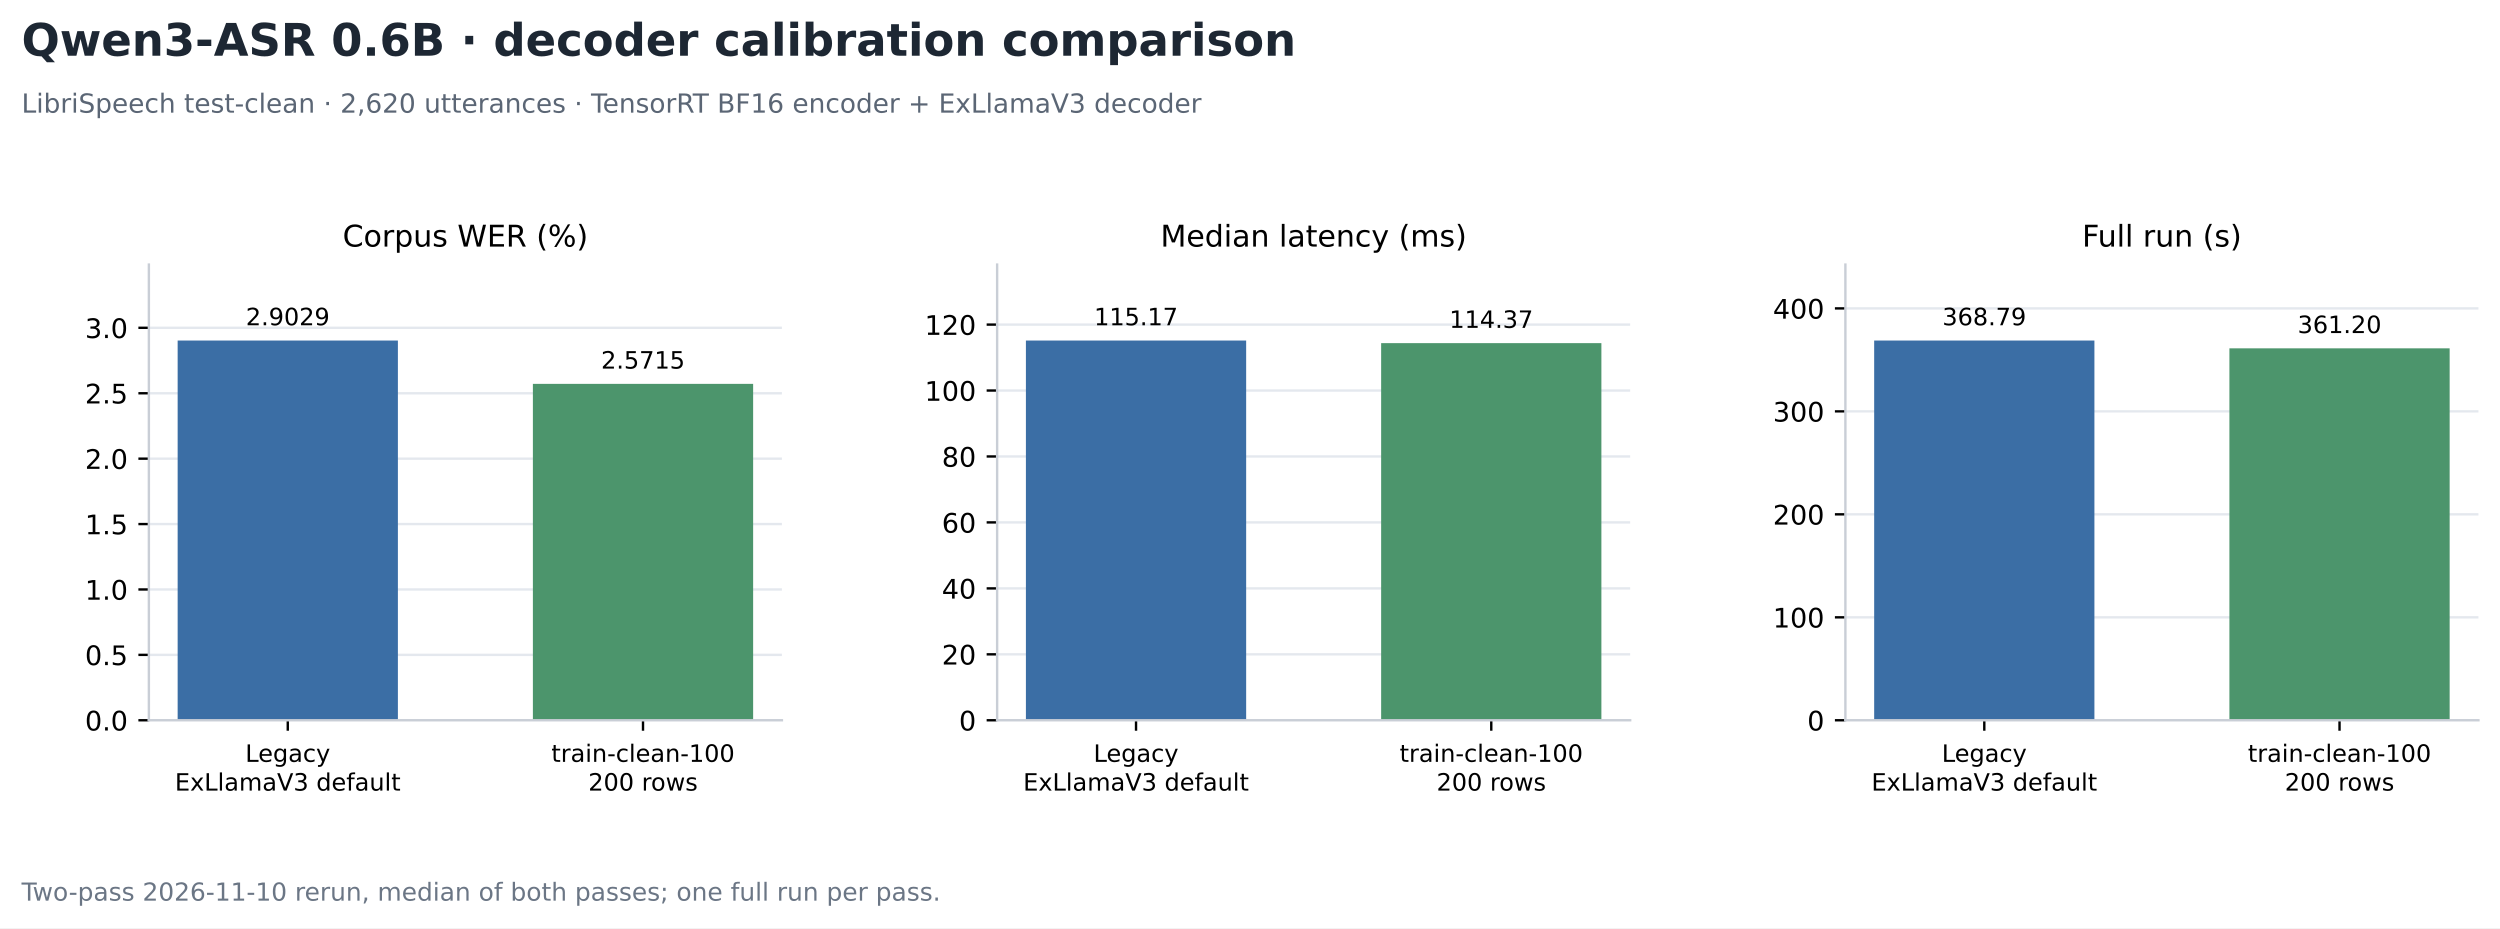
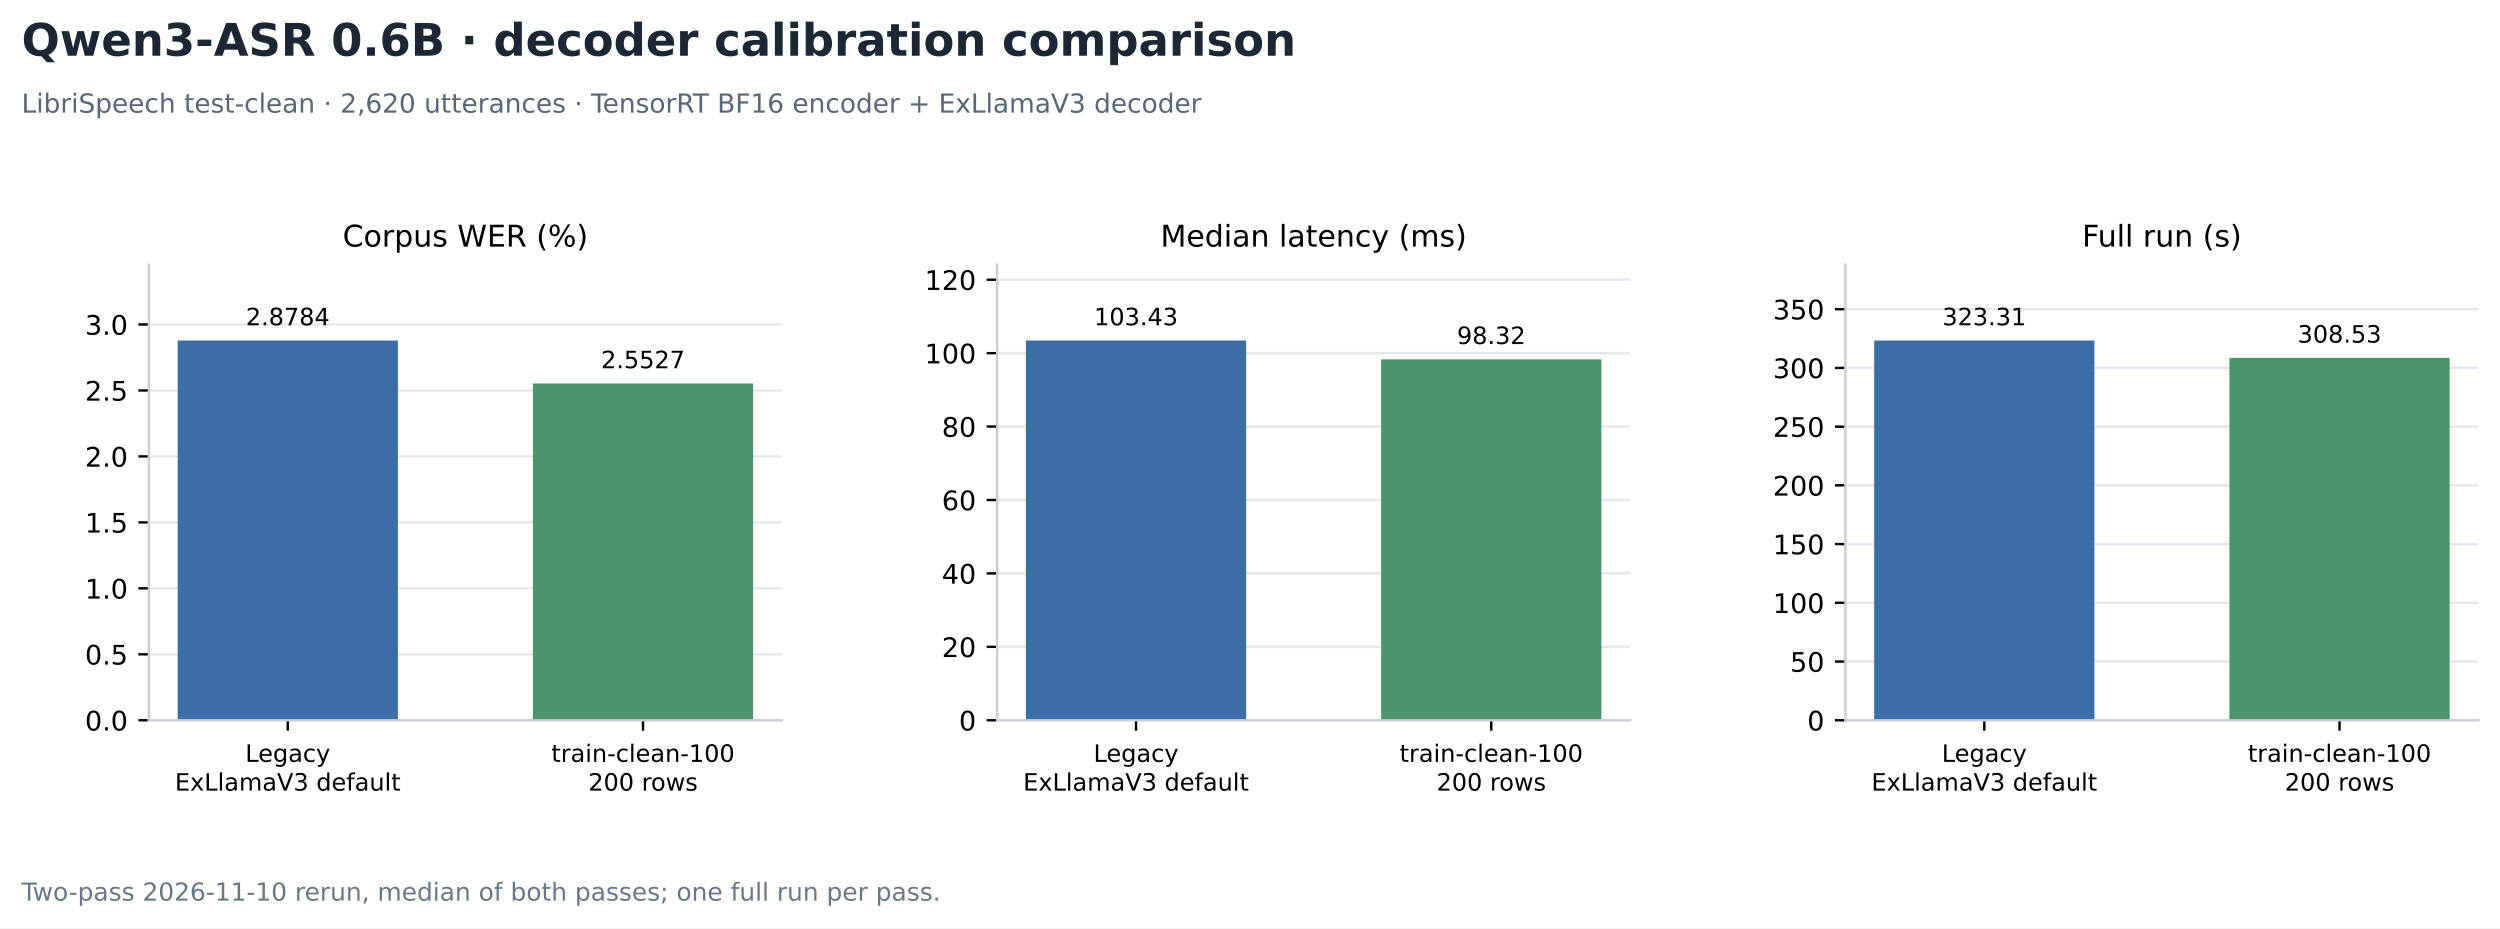
<svg xmlns="http://www.w3.org/2000/svg" xmlns:xlink="http://www.w3.org/1999/xlink" width="834.264pt" height="309.744pt" viewBox="0 0 834.264 309.744" version="1.1">
  <defs>
    <style type="text/css">*{stroke-linejoin: round; stroke-linecap: butt}</style>
  </defs>
  <g id="figure_1">
    <g id="patch_1">
      <path d="M 0 309.744 L 834.264 309.744 L 834.264 0 L 0 0 z " style="fill: #ffffff" />
    </g>
    <g id="axes_1">
      <g id="patch_2">
        <path d="M 49.68 240.358 L 260.926 240.358 L 260.926 88.294 L 49.68 88.294 z " style="fill: #ffffff" />
      </g>
      <g id="matplotlib.axis_1">
        <g id="xtick_1">
          <g id="line2d_1">
            <defs>
-               <path id="m842e6d6de3" d="M 0 0 L 0 3.5 " style="stroke: #000000; stroke-width: 0.8" />
+               <path id="m209f711068" d="M 0 0 L 0 3.5 " style="stroke: #000000; stroke-width: 0.8" />
            </defs>
            <g>
-               <use xlink:href="#m842e6d6de3" x="96.031" y="240.358" style="stroke: #000000; stroke-width: 0.8" />
+               <use xlink:href="#m209f711068" x="96.031" y="240.358" style="stroke: #000000; stroke-width: 0.8" />
            </g>
          </g>
          <g id="text_1">
            <text style="font-size: 8px; font-family: 'DejaVu Sans'" transform="translate(81.85326 254.2366)">Legacy</text>
            <text style="font-size: 8px; font-family: 'DejaVu Sans'" transform="translate(58.37013 263.8388)">ExLlamaV3 default</text>
          </g>
        </g>
        <g id="xtick_2">
          <g id="line2d_2">
            <g>
-               <use xlink:href="#m842e6d6de3" x="214.575" y="240.358" style="stroke: #000000; stroke-width: 0.8" />
+               <use xlink:href="#m209f711068" x="214.575" y="240.358" style="stroke: #000000; stroke-width: 0.8" />
            </g>
          </g>
          <g id="text_2">
            <text style="font-size: 8px; font-family: 'DejaVu Sans'" transform="translate(183.9855 254.2372)">train-clean-100</text>
            <text style="font-size: 8px; font-family: 'DejaVu Sans'" transform="translate(196.3099 263.8388)">200 rows</text>
          </g>
        </g>
      </g>
      <g id="matplotlib.axis_2">
        <g id="ytick_1">
          <g id="line2d_3">
-             <path d="M 49.68 240.358 L 260.926 240.358 " clip-path="url(#p66d7c6324b)" style="fill: none; stroke: #e4e8ee; stroke-width: 0.8; stroke-linecap: square" />
+             <path d="M 49.68 240.358 L 260.926 240.358 " clip-path="url(#p1b72253b01)" style="fill: none; stroke: #e4e8ee; stroke-width: 0.8; stroke-linecap: square" />
          </g>
          <g id="line2d_4">
            <defs>
-               <path id="m9787202236" d="M 0 0 L -3.5 0 " style="stroke: #000000; stroke-width: 0.8" />
+               <path id="m453b23e3c8" d="M 0 0 L -3.5 0 " style="stroke: #000000; stroke-width: 0.8" />
            </defs>
            <g>
-               <use xlink:href="#m9787202236" x="49.68" y="240.358" style="stroke: #000000; stroke-width: 0.8" />
+               <use xlink:href="#m453b23e3c8" x="49.68" y="240.358" style="stroke: #000000; stroke-width: 0.8" />
            </g>
          </g>
          <g id="text_3">
            <text style="font-size: 9px; font-family: 'DejaVu Sans'; text-anchor: end" x="42.68" y="243.777" transform="rotate(-0 42.68 243.7766)">0.0</text>
          </g>
        </g>
        <g id="ytick_2">
          <g id="line2d_5">
-             <path d="M 49.68 218.531 L 260.926 218.531 " clip-path="url(#p66d7c6324b)" style="fill: none; stroke: #e4e8ee; stroke-width: 0.8; stroke-linecap: square" />
+             <path d="M 49.68 218.345 L 260.926 218.345 " clip-path="url(#p1b72253b01)" style="fill: none; stroke: #e4e8ee; stroke-width: 0.8; stroke-linecap: square" />
          </g>
          <g id="line2d_6">
            <g>
-               <use xlink:href="#m9787202236" x="49.68" y="218.531" style="stroke: #000000; stroke-width: 0.8" />
+               <use xlink:href="#m453b23e3c8" x="49.68" y="218.345" style="stroke: #000000; stroke-width: 0.8" />
            </g>
          </g>
          <g id="text_4">
-             <text style="font-size: 9px; font-family: 'DejaVu Sans'; text-anchor: end" x="42.68" y="221.95" transform="rotate(-0 42.68 221.9499)">0.5</text>
+             <text style="font-size: 9px; font-family: 'DejaVu Sans'; text-anchor: end" x="42.68" y="221.764" transform="rotate(-0 42.68 221.7643)">0.5</text>
          </g>
        </g>
        <g id="ytick_3">
          <g id="line2d_7">
-             <path d="M 49.68 196.704 L 260.926 196.704 " clip-path="url(#p66d7c6324b)" style="fill: none; stroke: #e4e8ee; stroke-width: 0.8; stroke-linecap: square" />
+             <path d="M 49.68 196.333 L 260.926 196.333 " clip-path="url(#p1b72253b01)" style="fill: none; stroke: #e4e8ee; stroke-width: 0.8; stroke-linecap: square" />
          </g>
          <g id="line2d_8">
            <g>
-               <use xlink:href="#m9787202236" x="49.68" y="196.704" style="stroke: #000000; stroke-width: 0.8" />
+               <use xlink:href="#m453b23e3c8" x="49.68" y="196.333" style="stroke: #000000; stroke-width: 0.8" />
            </g>
          </g>
          <g id="text_5">
-             <text style="font-size: 9px; font-family: 'DejaVu Sans'; text-anchor: end" x="42.68" y="200.123" transform="rotate(-0 42.68 200.1231)">1.0</text>
+             <text style="font-size: 9px; font-family: 'DejaVu Sans'; text-anchor: end" x="42.68" y="199.752" transform="rotate(-0 42.68 199.752)">1.0</text>
          </g>
        </g>
        <g id="ytick_4">
          <g id="line2d_9">
-             <path d="M 49.68 174.877 L 260.926 174.877 " clip-path="url(#p66d7c6324b)" style="fill: none; stroke: #e4e8ee; stroke-width: 0.8; stroke-linecap: square" />
+             <path d="M 49.68 174.321 L 260.926 174.321 " clip-path="url(#p1b72253b01)" style="fill: none; stroke: #e4e8ee; stroke-width: 0.8; stroke-linecap: square" />
          </g>
          <g id="line2d_10">
            <g>
-               <use xlink:href="#m9787202236" x="49.68" y="174.877" style="stroke: #000000; stroke-width: 0.8" />
+               <use xlink:href="#m453b23e3c8" x="49.68" y="174.321" style="stroke: #000000; stroke-width: 0.8" />
            </g>
          </g>
          <g id="text_6">
-             <text style="font-size: 9px; font-family: 'DejaVu Sans'; text-anchor: end" x="42.68" y="178.296" transform="rotate(-0 42.68 178.2964)">1.5</text>
+             <text style="font-size: 9px; font-family: 'DejaVu Sans'; text-anchor: end" x="42.68" y="177.74" transform="rotate(-0 42.68 177.7397)">1.5</text>
          </g>
        </g>
        <g id="ytick_5">
          <g id="line2d_11">
-             <path d="M 49.68 153.051 L 260.926 153.051 " clip-path="url(#p66d7c6324b)" style="fill: none; stroke: #e4e8ee; stroke-width: 0.8; stroke-linecap: square" />
+             <path d="M 49.68 152.308 L 260.926 152.308 " clip-path="url(#p1b72253b01)" style="fill: none; stroke: #e4e8ee; stroke-width: 0.8; stroke-linecap: square" />
          </g>
          <g id="line2d_12">
            <g>
-               <use xlink:href="#m9787202236" x="49.68" y="153.051" style="stroke: #000000; stroke-width: 0.8" />
+               <use xlink:href="#m453b23e3c8" x="49.68" y="152.308" style="stroke: #000000; stroke-width: 0.8" />
            </g>
          </g>
          <g id="text_7">
-             <text style="font-size: 9px; font-family: 'DejaVu Sans'; text-anchor: end" x="42.68" y="156.47" transform="rotate(-0 42.68 156.4696)">2.0</text>
+             <text style="font-size: 9px; font-family: 'DejaVu Sans'; text-anchor: end" x="42.68" y="155.727" transform="rotate(-0 42.68 155.7273)">2.0</text>
          </g>
        </g>
        <g id="ytick_6">
          <g id="line2d_13">
-             <path d="M 49.68 131.224 L 260.926 131.224 " clip-path="url(#p66d7c6324b)" style="fill: none; stroke: #e4e8ee; stroke-width: 0.8; stroke-linecap: square" />
+             <path d="M 49.68 130.296 L 260.926 130.296 " clip-path="url(#p1b72253b01)" style="fill: none; stroke: #e4e8ee; stroke-width: 0.8; stroke-linecap: square" />
          </g>
          <g id="line2d_14">
            <g>
-               <use xlink:href="#m9787202236" x="49.68" y="131.224" style="stroke: #000000; stroke-width: 0.8" />
+               <use xlink:href="#m453b23e3c8" x="49.68" y="130.296" style="stroke: #000000; stroke-width: 0.8" />
            </g>
          </g>
          <g id="text_8">
-             <text style="font-size: 9px; font-family: 'DejaVu Sans'; text-anchor: end" x="42.68" y="134.643" transform="rotate(-0 42.68 134.6429)">2.5</text>
+             <text style="font-size: 9px; font-family: 'DejaVu Sans'; text-anchor: end" x="42.68" y="133.715" transform="rotate(-0 42.68 133.715)">2.5</text>
          </g>
        </g>
        <g id="ytick_7">
          <g id="line2d_15">
-             <path d="M 49.68 109.397 L 260.926 109.397 " clip-path="url(#p66d7c6324b)" style="fill: none; stroke: #e4e8ee; stroke-width: 0.8; stroke-linecap: square" />
+             <path d="M 49.68 108.284 L 260.926 108.284 " clip-path="url(#p1b72253b01)" style="fill: none; stroke: #e4e8ee; stroke-width: 0.8; stroke-linecap: square" />
          </g>
          <g id="line2d_16">
            <g>
-               <use xlink:href="#m9787202236" x="49.68" y="109.397" style="stroke: #000000; stroke-width: 0.8" />
+               <use xlink:href="#m453b23e3c8" x="49.68" y="108.284" style="stroke: #000000; stroke-width: 0.8" />
            </g>
          </g>
          <g id="text_9">
-             <text style="font-size: 9px; font-family: 'DejaVu Sans'; text-anchor: end" x="42.68" y="112.816" transform="rotate(-0 42.68 112.8162)">3.0</text>
+             <text style="font-size: 9px; font-family: 'DejaVu Sans'; text-anchor: end" x="42.68" y="111.703" transform="rotate(-0 42.68 111.7027)">3.0</text>
          </g>
        </g>
      </g>
      <g id="patch_3">
-         <path d="M 59.282 240.358 L 132.779 240.358 L 132.779 113.638 L 59.282 113.638 z " clip-path="url(#p66d7c6324b)" style="fill: #3b6ea5" />
+         <path d="M 59.282 240.358 L 132.779 240.358 L 132.779 113.638 L 59.282 113.638 z " clip-path="url(#p1b72253b01)" style="fill: #3b6ea5" />
      </g>
      <g id="patch_4">
-         <path d="M 177.826 240.358 L 251.324 240.358 L 251.324 128.101 L 177.826 128.101 z " clip-path="url(#p66d7c6324b)" style="fill: #4c956c" />
+         <path d="M 177.826 240.358 L 251.324 240.358 L 251.324 127.975 L 177.826 127.975 z " clip-path="url(#p1b72253b01)" style="fill: #4c956c" />
      </g>
      <g id="patch_5">
        <path d="M 49.68 240.358 L 49.68 88.294 " style="fill: none; stroke: #c9ced6; stroke-width: 0.8; stroke-linejoin: miter; stroke-linecap: square" />
      </g>
      <g id="patch_6">
        <path d="M 49.68 240.358 L 260.926 240.358 " style="fill: none; stroke: #c9ced6; stroke-width: 0.8; stroke-linejoin: miter; stroke-linecap: square" />
      </g>
      <g id="text_10">
-         <text style="font-size: 8px; font-family: 'DejaVu Sans'; text-anchor: middle" x="96.031" y="108.548" transform="rotate(-0 96.03076 108.5478)">2.9029</text>
+         <text style="font-size: 8px; font-family: 'DejaVu Sans'; text-anchor: middle" x="96.031" y="108.548" transform="rotate(-0 96.03076 108.5478)">2.8784</text>
      </g>
      <g id="text_11">
-         <text style="font-size: 8px; font-family: 'DejaVu Sans'; text-anchor: middle" x="214.575" y="123.011" transform="rotate(-0 214.5749 123.0113)">2.5715</text>
+         <text style="font-size: 8px; font-family: 'DejaVu Sans'; text-anchor: middle" x="214.575" y="122.886" transform="rotate(-0 214.5749 122.8856)">2.5527</text>
      </g>
      <g id="text_12">
        <text style="font-size: 10px; font-family: 'DejaVu Sans'; text-anchor: middle" x="155.303" y="82.294" transform="rotate(-0 155.3028 82.29366)">Corpus WER (%)</text>
      </g>
    </g>
    <g id="axes_2">
      <g id="patch_7">
        <path d="M 332.749 240.358 L 543.995 240.358 L 543.995 88.294 L 332.749 88.294 z " style="fill: #ffffff" />
      </g>
      <g id="matplotlib.axis_3">
        <g id="xtick_3">
          <g id="line2d_17">
            <g>
-               <use xlink:href="#m842e6d6de3" x="379.1" y="240.358" style="stroke: #000000; stroke-width: 0.8" />
+               <use xlink:href="#m209f711068" x="379.1" y="240.358" style="stroke: #000000; stroke-width: 0.8" />
            </g>
          </g>
          <g id="text_13">
            <text style="font-size: 8px; font-family: 'DejaVu Sans'" transform="translate(364.9224 254.2366)">Legacy</text>
            <text style="font-size: 8px; font-family: 'DejaVu Sans'" transform="translate(341.4393 263.8388)">ExLlamaV3 default</text>
          </g>
        </g>
        <g id="xtick_4">
          <g id="line2d_18">
            <g>
-               <use xlink:href="#m842e6d6de3" x="497.644" y="240.358" style="stroke: #000000; stroke-width: 0.8" />
+               <use xlink:href="#m209f711068" x="497.644" y="240.358" style="stroke: #000000; stroke-width: 0.8" />
            </g>
          </g>
          <g id="text_14">
            <text style="font-size: 8px; font-family: 'DejaVu Sans'" transform="translate(467.0547 254.2372)">train-clean-100</text>
            <text style="font-size: 8px; font-family: 'DejaVu Sans'" transform="translate(479.3791 263.8388)">200 rows</text>
          </g>
        </g>
      </g>
      <g id="matplotlib.axis_4">
        <g id="ytick_8">
          <g id="line2d_19">
-             <path d="M 332.749 240.358 L 543.995 240.358 " clip-path="url(#p8035ff2b2f)" style="fill: none; stroke: #e4e8ee; stroke-width: 0.8; stroke-linecap: square" />
+             <path d="M 332.749 240.358 L 543.995 240.358 " clip-path="url(#pe6ce6348a6)" style="fill: none; stroke: #e4e8ee; stroke-width: 0.8; stroke-linecap: square" />
          </g>
          <g id="line2d_20">
            <g>
-               <use xlink:href="#m9787202236" x="332.749" y="240.358" style="stroke: #000000; stroke-width: 0.8" />
+               <use xlink:href="#m453b23e3c8" x="332.749" y="240.358" style="stroke: #000000; stroke-width: 0.8" />
            </g>
          </g>
          <g id="text_15">
            <text style="font-size: 9px; font-family: 'DejaVu Sans'; text-anchor: end" x="325.749" y="243.777" transform="rotate(-0 325.7492 243.7766)">0</text>
          </g>
        </g>
        <g id="ytick_9">
          <g id="line2d_21">
-             <path d="M 332.749 218.351 L 543.995 218.351 " clip-path="url(#p8035ff2b2f)" style="fill: none; stroke: #e4e8ee; stroke-width: 0.8; stroke-linecap: square" />
+             <path d="M 332.749 215.855 L 543.995 215.855 " clip-path="url(#pe6ce6348a6)" style="fill: none; stroke: #e4e8ee; stroke-width: 0.8; stroke-linecap: square" />
          </g>
          <g id="line2d_22">
            <g>
-               <use xlink:href="#m9787202236" x="332.749" y="218.351" style="stroke: #000000; stroke-width: 0.8" />
+               <use xlink:href="#m453b23e3c8" x="332.749" y="215.855" style="stroke: #000000; stroke-width: 0.8" />
            </g>
          </g>
          <g id="text_16">
-             <text style="font-size: 9px; font-family: 'DejaVu Sans'; text-anchor: end" x="325.749" y="221.77" transform="rotate(-0 325.7492 221.7699)">20</text>
+             <text style="font-size: 9px; font-family: 'DejaVu Sans'; text-anchor: end" x="325.749" y="219.274" transform="rotate(-0 325.7492 219.2738)">20</text>
          </g>
        </g>
        <g id="ytick_10">
          <g id="line2d_23">
-             <path d="M 332.749 196.344 L 543.995 196.344 " clip-path="url(#p8035ff2b2f)" style="fill: none; stroke: #e4e8ee; stroke-width: 0.8; stroke-linecap: square" />
+             <path d="M 332.749 191.352 L 543.995 191.352 " clip-path="url(#pe6ce6348a6)" style="fill: none; stroke: #e4e8ee; stroke-width: 0.8; stroke-linecap: square" />
          </g>
          <g id="line2d_24">
            <g>
-               <use xlink:href="#m9787202236" x="332.749" y="196.344" style="stroke: #000000; stroke-width: 0.8" />
+               <use xlink:href="#m453b23e3c8" x="332.749" y="191.352" style="stroke: #000000; stroke-width: 0.8" />
            </g>
          </g>
          <g id="text_17">
-             <text style="font-size: 9px; font-family: 'DejaVu Sans'; text-anchor: end" x="325.749" y="199.763" transform="rotate(-0 325.7492 199.7633)">40</text>
+             <text style="font-size: 9px; font-family: 'DejaVu Sans'; text-anchor: end" x="325.749" y="194.771" transform="rotate(-0 325.7492 194.771)">40</text>
          </g>
        </g>
        <g id="ytick_11">
          <g id="line2d_25">
-             <path d="M 332.749 174.338 L 543.995 174.338 " clip-path="url(#p8035ff2b2f)" style="fill: none; stroke: #e4e8ee; stroke-width: 0.8; stroke-linecap: square" />
+             <path d="M 332.749 166.849 L 543.995 166.849 " clip-path="url(#pe6ce6348a6)" style="fill: none; stroke: #e4e8ee; stroke-width: 0.8; stroke-linecap: square" />
          </g>
          <g id="line2d_26">
            <g>
-               <use xlink:href="#m9787202236" x="332.749" y="174.338" style="stroke: #000000; stroke-width: 0.8" />
+               <use xlink:href="#m453b23e3c8" x="332.749" y="166.849" style="stroke: #000000; stroke-width: 0.8" />
            </g>
          </g>
          <g id="text_18">
-             <text style="font-size: 9px; font-family: 'DejaVu Sans'; text-anchor: end" x="325.749" y="177.757" transform="rotate(-0 325.7492 177.7566)">60</text>
+             <text style="font-size: 9px; font-family: 'DejaVu Sans'; text-anchor: end" x="325.749" y="170.268" transform="rotate(-0 325.7492 170.2682)">60</text>
          </g>
        </g>
        <g id="ytick_12">
          <g id="line2d_27">
-             <path d="M 332.749 152.331 L 543.995 152.331 " clip-path="url(#p8035ff2b2f)" style="fill: none; stroke: #e4e8ee; stroke-width: 0.8; stroke-linecap: square" />
+             <path d="M 332.749 142.346 L 543.995 142.346 " clip-path="url(#pe6ce6348a6)" style="fill: none; stroke: #e4e8ee; stroke-width: 0.8; stroke-linecap: square" />
          </g>
          <g id="line2d_28">
            <g>
-               <use xlink:href="#m9787202236" x="332.749" y="152.331" style="stroke: #000000; stroke-width: 0.8" />
+               <use xlink:href="#m453b23e3c8" x="332.749" y="142.346" style="stroke: #000000; stroke-width: 0.8" />
            </g>
          </g>
          <g id="text_19">
-             <text style="font-size: 9px; font-family: 'DejaVu Sans'; text-anchor: end" x="325.749" y="155.75" transform="rotate(-0 325.7492 155.75)">80</text>
+             <text style="font-size: 9px; font-family: 'DejaVu Sans'; text-anchor: end" x="325.749" y="145.765" transform="rotate(-0 325.7492 145.7654)">80</text>
          </g>
        </g>
        <g id="ytick_13">
          <g id="line2d_29">
-             <path d="M 332.749 130.324 L 543.995 130.324 " clip-path="url(#p8035ff2b2f)" style="fill: none; stroke: #e4e8ee; stroke-width: 0.8; stroke-linecap: square" />
+             <path d="M 332.749 117.844 L 543.995 117.844 " clip-path="url(#pe6ce6348a6)" style="fill: none; stroke: #e4e8ee; stroke-width: 0.8; stroke-linecap: square" />
          </g>
          <g id="line2d_30">
            <g>
-               <use xlink:href="#m9787202236" x="332.749" y="130.324" style="stroke: #000000; stroke-width: 0.8" />
+               <use xlink:href="#m453b23e3c8" x="332.749" y="117.844" style="stroke: #000000; stroke-width: 0.8" />
            </g>
          </g>
          <g id="text_20">
-             <text style="font-size: 9px; font-family: 'DejaVu Sans'; text-anchor: end" x="325.749" y="133.743" transform="rotate(-0 325.7492 133.7433)">100</text>
+             <text style="font-size: 9px; font-family: 'DejaVu Sans'; text-anchor: end" x="325.749" y="121.263" transform="rotate(-0 325.7492 121.2626)">100</text>
          </g>
        </g>
        <g id="ytick_14">
          <g id="line2d_31">
-             <path d="M 332.749 108.318 L 543.995 108.318 " clip-path="url(#p8035ff2b2f)" style="fill: none; stroke: #e4e8ee; stroke-width: 0.8; stroke-linecap: square" />
+             <path d="M 332.749 93.341 L 543.995 93.341 " clip-path="url(#pe6ce6348a6)" style="fill: none; stroke: #e4e8ee; stroke-width: 0.8; stroke-linecap: square" />
          </g>
          <g id="line2d_32">
            <g>
-               <use xlink:href="#m9787202236" x="332.749" y="108.318" style="stroke: #000000; stroke-width: 0.8" />
+               <use xlink:href="#m453b23e3c8" x="332.749" y="93.341" style="stroke: #000000; stroke-width: 0.8" />
            </g>
          </g>
          <g id="text_21">
-             <text style="font-size: 9px; font-family: 'DejaVu Sans'; text-anchor: end" x="325.749" y="111.737" transform="rotate(-0 325.7492 111.7366)">120</text>
+             <text style="font-size: 9px; font-family: 'DejaVu Sans'; text-anchor: end" x="325.749" y="96.76" transform="rotate(-0 325.7492 96.75983)">120</text>
          </g>
        </g>
      </g>
      <g id="patch_8">
-         <path d="M 342.351 240.358 L 415.849 240.358 L 415.849 113.638 L 342.351 113.638 z " clip-path="url(#p8035ff2b2f)" style="fill: #3b6ea5" />
+         <path d="M 342.351 240.358 L 415.849 240.358 L 415.849 113.638 L 342.351 113.638 z " clip-path="url(#pe6ce6348a6)" style="fill: #3b6ea5" />
      </g>
      <g id="patch_9">
-         <path d="M 460.895 240.358 L 534.393 240.358 L 534.393 114.512 L 460.895 114.512 z " clip-path="url(#p8035ff2b2f)" style="fill: #4c956c" />
+         <path d="M 460.895 240.358 L 534.393 240.358 L 534.393 119.902 L 460.895 119.902 z " clip-path="url(#pe6ce6348a6)" style="fill: #4c956c" />
      </g>
      <g id="patch_10">
        <path d="M 332.749 240.358 L 332.749 88.294 " style="fill: none; stroke: #c9ced6; stroke-width: 0.8; stroke-linejoin: miter; stroke-linecap: square" />
      </g>
      <g id="patch_11">
        <path d="M 332.749 240.358 L 543.995 240.358 " style="fill: none; stroke: #c9ced6; stroke-width: 0.8; stroke-linejoin: miter; stroke-linecap: square" />
      </g>
      <g id="text_22">
-         <text style="font-size: 8px; font-family: 'DejaVu Sans'; text-anchor: middle" x="379.1" y="108.548" transform="rotate(-0 379.0999 108.5478)">115.17</text>
+         <text style="font-size: 8px; font-family: 'DejaVu Sans'; text-anchor: middle" x="379.1" y="108.548" transform="rotate(-0 379.0999 108.5478)">103.43</text>
      </g>
      <g id="text_23">
-         <text style="font-size: 8px; font-family: 'DejaVu Sans'; text-anchor: middle" x="497.644" y="109.422" transform="rotate(-0 497.6441 109.4217)">114.37</text>
+         <text style="font-size: 8px; font-family: 'DejaVu Sans'; text-anchor: middle" x="497.644" y="114.812" transform="rotate(-0 497.6441 114.8122)">98.32</text>
      </g>
      <g id="text_24">
        <text style="font-size: 10px; font-family: 'DejaVu Sans'; text-anchor: middle" x="438.372" y="82.294" transform="rotate(-0 438.372 82.29366)">Median latency (ms)</text>
      </g>
    </g>
    <g id="axes_3">
      <g id="patch_12">
        <path d="M 615.818 240.358 L 827.064 240.358 L 827.064 88.294 L 615.818 88.294 z " style="fill: #ffffff" />
      </g>
      <g id="matplotlib.axis_5">
        <g id="xtick_5">
          <g id="line2d_33">
            <g>
-               <use xlink:href="#m842e6d6de3" x="662.169" y="240.358" style="stroke: #000000; stroke-width: 0.8" />
+               <use xlink:href="#m209f711068" x="662.169" y="240.358" style="stroke: #000000; stroke-width: 0.8" />
            </g>
          </g>
          <g id="text_25">
            <text style="font-size: 8px; font-family: 'DejaVu Sans'" transform="translate(647.9916 254.2366)">Legacy</text>
            <text style="font-size: 8px; font-family: 'DejaVu Sans'" transform="translate(624.5085 263.8388)">ExLlamaV3 default</text>
          </g>
        </g>
        <g id="xtick_6">
          <g id="line2d_34">
            <g>
-               <use xlink:href="#m842e6d6de3" x="780.713" y="240.358" style="stroke: #000000; stroke-width: 0.8" />
+               <use xlink:href="#m209f711068" x="780.713" y="240.358" style="stroke: #000000; stroke-width: 0.8" />
            </g>
          </g>
          <g id="text_26">
            <text style="font-size: 8px; font-family: 'DejaVu Sans'" transform="translate(750.1239 254.2372)">train-clean-100</text>
            <text style="font-size: 8px; font-family: 'DejaVu Sans'" transform="translate(762.4482 263.8388)">200 rows</text>
          </g>
        </g>
      </g>
      <g id="matplotlib.axis_6">
        <g id="ytick_15">
          <g id="line2d_35">
-             <path d="M 615.818 240.358 L 827.064 240.358 " clip-path="url(#p02fed8611b)" style="fill: none; stroke: #e4e8ee; stroke-width: 0.8; stroke-linecap: square" />
+             <path d="M 615.818 240.358 L 827.064 240.358 " clip-path="url(#pd98b3d95e8)" style="fill: none; stroke: #e4e8ee; stroke-width: 0.8; stroke-linecap: square" />
          </g>
          <g id="line2d_36">
            <g>
-               <use xlink:href="#m9787202236" x="615.818" y="240.358" style="stroke: #000000; stroke-width: 0.8" />
+               <use xlink:href="#m453b23e3c8" x="615.818" y="240.358" style="stroke: #000000; stroke-width: 0.8" />
            </g>
          </g>
          <g id="text_27">
            <text style="font-size: 9px; font-family: 'DejaVu Sans'; text-anchor: end" x="608.818" y="243.777" transform="rotate(-0 608.8183 243.7766)">0</text>
          </g>
        </g>
        <g id="ytick_16">
          <g id="line2d_37">
-             <path d="M 615.818 205.997 L 827.064 205.997 " clip-path="url(#p02fed8611b)" style="fill: none; stroke: #e4e8ee; stroke-width: 0.8; stroke-linecap: square" />
+             <path d="M 615.818 220.76 L 827.064 220.76 " clip-path="url(#pd98b3d95e8)" style="fill: none; stroke: #e4e8ee; stroke-width: 0.8; stroke-linecap: square" />
          </g>
          <g id="line2d_38">
            <g>
-               <use xlink:href="#m9787202236" x="615.818" y="205.997" style="stroke: #000000; stroke-width: 0.8" />
+               <use xlink:href="#m453b23e3c8" x="615.818" y="220.76" style="stroke: #000000; stroke-width: 0.8" />
            </g>
          </g>
          <g id="text_28">
-             <text style="font-size: 9px; font-family: 'DejaVu Sans'; text-anchor: end" x="608.818" y="209.416" transform="rotate(-0 608.8183 209.4159)">100</text>
+             <text style="font-size: 9px; font-family: 'DejaVu Sans'; text-anchor: end" x="608.818" y="224.179" transform="rotate(-0 608.8183 224.1792)">50</text>
          </g>
        </g>
        <g id="ytick_17">
          <g id="line2d_39">
-             <path d="M 615.818 171.636 L 827.064 171.636 " clip-path="url(#p02fed8611b)" style="fill: none; stroke: #e4e8ee; stroke-width: 0.8; stroke-linecap: square" />
+             <path d="M 615.818 201.163 L 827.064 201.163 " clip-path="url(#pd98b3d95e8)" style="fill: none; stroke: #e4e8ee; stroke-width: 0.8; stroke-linecap: square" />
          </g>
          <g id="line2d_40">
            <g>
-               <use xlink:href="#m9787202236" x="615.818" y="171.636" style="stroke: #000000; stroke-width: 0.8" />
+               <use xlink:href="#m453b23e3c8" x="615.818" y="201.163" style="stroke: #000000; stroke-width: 0.8" />
            </g>
          </g>
          <g id="text_29">
-             <text style="font-size: 9px; font-family: 'DejaVu Sans'; text-anchor: end" x="608.818" y="175.055" transform="rotate(-0 608.8183 175.0552)">200</text>
+             <text style="font-size: 9px; font-family: 'DejaVu Sans'; text-anchor: end" x="608.818" y="204.582" transform="rotate(-0 608.8183 204.5818)">100</text>
          </g>
        </g>
        <g id="ytick_18">
          <g id="line2d_41">
-             <path d="M 615.818 137.276 L 827.064 137.276 " clip-path="url(#p02fed8611b)" style="fill: none; stroke: #e4e8ee; stroke-width: 0.8; stroke-linecap: square" />
+             <path d="M 615.818 181.566 L 827.064 181.566 " clip-path="url(#pd98b3d95e8)" style="fill: none; stroke: #e4e8ee; stroke-width: 0.8; stroke-linecap: square" />
          </g>
          <g id="line2d_42">
            <g>
-               <use xlink:href="#m9787202236" x="615.818" y="137.276" style="stroke: #000000; stroke-width: 0.8" />
+               <use xlink:href="#m453b23e3c8" x="615.818" y="181.566" style="stroke: #000000; stroke-width: 0.8" />
            </g>
          </g>
          <g id="text_30">
-             <text style="font-size: 9px; font-family: 'DejaVu Sans'; text-anchor: end" x="608.818" y="140.694" transform="rotate(-0 608.8183 140.6945)">300</text>
+             <text style="font-size: 9px; font-family: 'DejaVu Sans'; text-anchor: end" x="608.818" y="184.984" transform="rotate(-0 608.8183 184.9845)">150</text>
          </g>
        </g>
        <g id="ytick_19">
          <g id="line2d_43">
-             <path d="M 615.818 102.915 L 827.064 102.915 " clip-path="url(#p02fed8611b)" style="fill: none; stroke: #e4e8ee; stroke-width: 0.8; stroke-linecap: square" />
+             <path d="M 615.818 161.968 L 827.064 161.968 " clip-path="url(#pd98b3d95e8)" style="fill: none; stroke: #e4e8ee; stroke-width: 0.8; stroke-linecap: square" />
          </g>
          <g id="line2d_44">
            <g>
-               <use xlink:href="#m9787202236" x="615.818" y="102.915" style="stroke: #000000; stroke-width: 0.8" />
+               <use xlink:href="#m453b23e3c8" x="615.818" y="161.968" style="stroke: #000000; stroke-width: 0.8" />
            </g>
          </g>
          <g id="text_31">
-             <text style="font-size: 9px; font-family: 'DejaVu Sans'; text-anchor: end" x="608.818" y="106.334" transform="rotate(-0 608.8183 106.3338)">400</text>
+             <text style="font-size: 9px; font-family: 'DejaVu Sans'; text-anchor: end" x="608.818" y="165.387" transform="rotate(-0 608.8183 165.3871)">200</text>
+           </g>
+         </g>
+         <g id="ytick_20">
+           <g id="line2d_45">
+             <path d="M 615.818 142.371 L 827.064 142.371 " clip-path="url(#pd98b3d95e8)" style="fill: none; stroke: #e4e8ee; stroke-width: 0.8; stroke-linecap: square" />
+           </g>
+           <g id="line2d_46">
+             <g>
+               <use xlink:href="#m453b23e3c8" x="615.818" y="142.371" style="stroke: #000000; stroke-width: 0.8" />
+             </g>
+           </g>
+           <g id="text_32">
+             <text style="font-size: 9px; font-family: 'DejaVu Sans'; text-anchor: end" x="608.818" y="145.79" transform="rotate(-0 608.8183 145.7897)">250</text>
+           </g>
+         </g>
+         <g id="ytick_21">
+           <g id="line2d_47">
+             <path d="M 615.818 122.773 L 827.064 122.773 " clip-path="url(#pd98b3d95e8)" style="fill: none; stroke: #e4e8ee; stroke-width: 0.8; stroke-linecap: square" />
+           </g>
+           <g id="line2d_48">
+             <g>
+               <use xlink:href="#m453b23e3c8" x="615.818" y="122.773" style="stroke: #000000; stroke-width: 0.8" />
+             </g>
+           </g>
+           <g id="text_33">
+             <text style="font-size: 9px; font-family: 'DejaVu Sans'; text-anchor: end" x="608.818" y="126.192" transform="rotate(-0 608.8183 126.1923)">300</text>
+           </g>
+         </g>
+         <g id="ytick_22">
+           <g id="line2d_49">
+             <path d="M 615.818 103.176 L 827.064 103.176 " clip-path="url(#pd98b3d95e8)" style="fill: none; stroke: #e4e8ee; stroke-width: 0.8; stroke-linecap: square" />
+           </g>
+           <g id="line2d_50">
+             <g>
+               <use xlink:href="#m453b23e3c8" x="615.818" y="103.176" style="stroke: #000000; stroke-width: 0.8" />
+             </g>
+           </g>
+           <g id="text_34">
+             <text style="font-size: 9px; font-family: 'DejaVu Sans'; text-anchor: end" x="608.818" y="106.595" transform="rotate(-0 608.8183 106.5949)">350</text>
          </g>
        </g>
      </g>
      <g id="patch_13">
-         <path d="M 625.42 240.358 L 698.918 240.358 L 698.918 113.638 L 625.42 113.638 z " clip-path="url(#p02fed8611b)" style="fill: #3b6ea5" />
+         <path d="M 625.42 240.358 L 698.918 240.358 L 698.918 113.638 L 625.42 113.638 z " clip-path="url(#pd98b3d95e8)" style="fill: #3b6ea5" />
      </g>
      <g id="patch_14">
-         <path d="M 743.965 240.358 L 817.462 240.358 L 817.462 116.247 L 743.965 116.247 z " clip-path="url(#p02fed8611b)" style="fill: #4c956c" />
+         <path d="M 743.965 240.358 L 817.462 240.358 L 817.462 119.429 L 743.965 119.429 z " clip-path="url(#pd98b3d95e8)" style="fill: #4c956c" />
      </g>
      <g id="patch_15">
        <path d="M 615.818 240.358 L 615.818 88.294 " style="fill: none; stroke: #c9ced6; stroke-width: 0.8; stroke-linejoin: miter; stroke-linecap: square" />
      </g>
      <g id="patch_16">
        <path d="M 615.818 240.358 L 827.064 240.358 " style="fill: none; stroke: #c9ced6; stroke-width: 0.8; stroke-linejoin: miter; stroke-linecap: square" />
      </g>
-       <g id="text_32">
-         <text style="font-size: 8px; font-family: 'DejaVu Sans'; text-anchor: middle" x="662.169" y="108.548" transform="rotate(-0 662.1691 108.5478)">368.79</text>
-       </g>
-       <g id="text_33">
-         <text style="font-size: 8px; font-family: 'DejaVu Sans'; text-anchor: middle" x="780.713" y="111.157" transform="rotate(-0 780.7132 111.1568)">361.20</text>
-       </g>
-       <g id="text_34">
+       <g id="text_35">
+         <text style="font-size: 8px; font-family: 'DejaVu Sans'; text-anchor: middle" x="662.169" y="108.548" transform="rotate(-0 662.1691 108.5478)">323.31</text>
+       </g>
+       <g id="text_36">
+         <text style="font-size: 8px; font-family: 'DejaVu Sans'; text-anchor: middle" x="780.713" y="114.339" transform="rotate(-0 780.7132 114.3389)">308.53</text>
+       </g>
+       <g id="text_37">
        <text style="font-size: 10px; font-family: 'DejaVu Sans'; text-anchor: middle" x="721.441" y="82.294" transform="rotate(-0 721.4412 82.29366)">Full run (s)</text>
      </g>
    </g>
-     <g id="text_35">
+     <g id="text_38">
      <text style="font-weight: 700; font-size: 15px; font-family: 'DejaVu Sans'; text-anchor: start; fill: #1d2733" x="7.2" y="18.598" transform="rotate(-0 7.2 18.59766)">Qwen3-ASR 0.6B · decoder calibration comparison</text>
    </g>
-     <g id="text_36">
+     <g id="text_39">
      <text style="font-size: 8.8px; font-family: 'DejaVu Sans'; text-anchor: start; fill: #5b6675" x="7.2" y="37.606" transform="rotate(-0 7.2 37.60566)">LibriSpeech test-clean · 2,620 utterances · TensorRT BF16 encoder + ExLlamaV3 decoder</text>
    </g>
-     <g id="text_37">
+     <g id="text_40">
      <text style="font-size: 8.3px; font-family: 'DejaVu Sans'; text-anchor: start; fill: #6b7685" x="7.2" y="300.55" transform="rotate(-0 7.2 300.5497)">Two-pass 2026-11-10 rerun, median of both passes; one full run per pass.</text>
    </g>
  </g>
  <defs>
-     <clipPath id="p66d7c6324b">
+     <clipPath id="p1b72253b01">
      <rect x="49.68" y="88.294" width="211.246" height="152.064" />
    </clipPath>
-     <clipPath id="p8035ff2b2f">
+     <clipPath id="pe6ce6348a6">
      <rect x="332.749" y="88.294" width="211.246" height="152.064" />
    </clipPath>
-     <clipPath id="p02fed8611b">
+     <clipPath id="pd98b3d95e8">
      <rect x="615.818" y="88.294" width="211.246" height="152.064" />
    </clipPath>
  </defs>
</svg>
